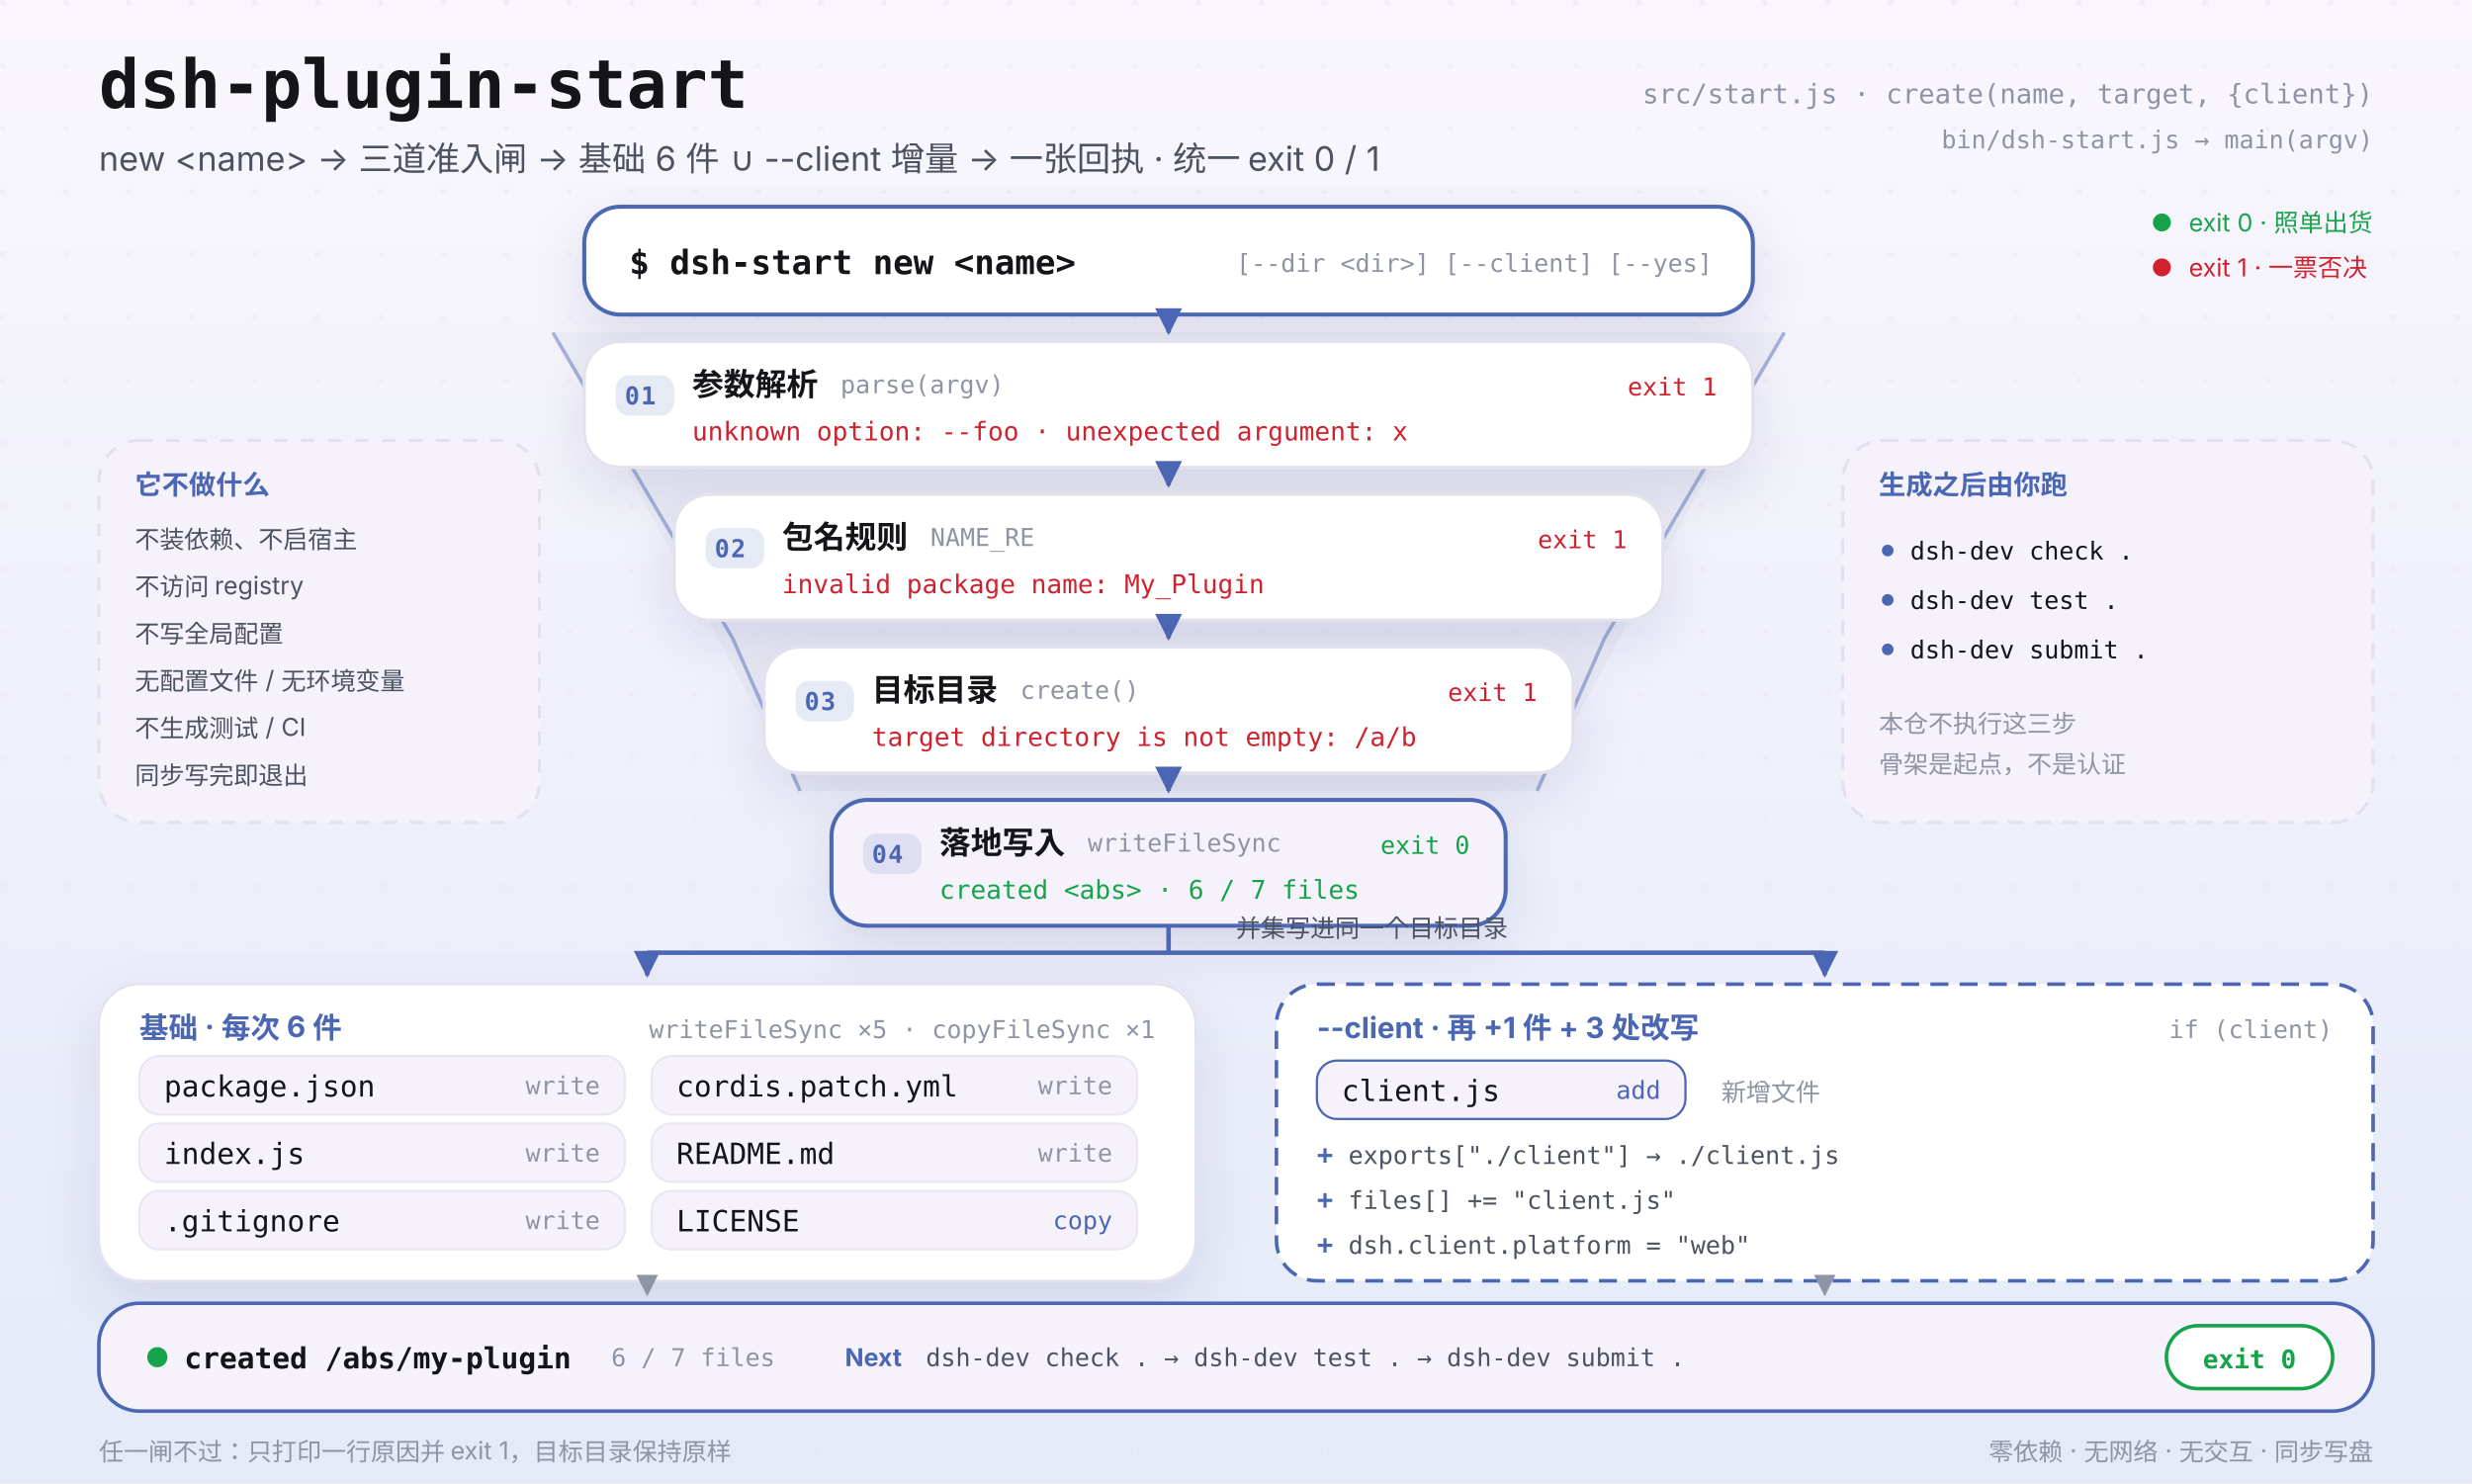
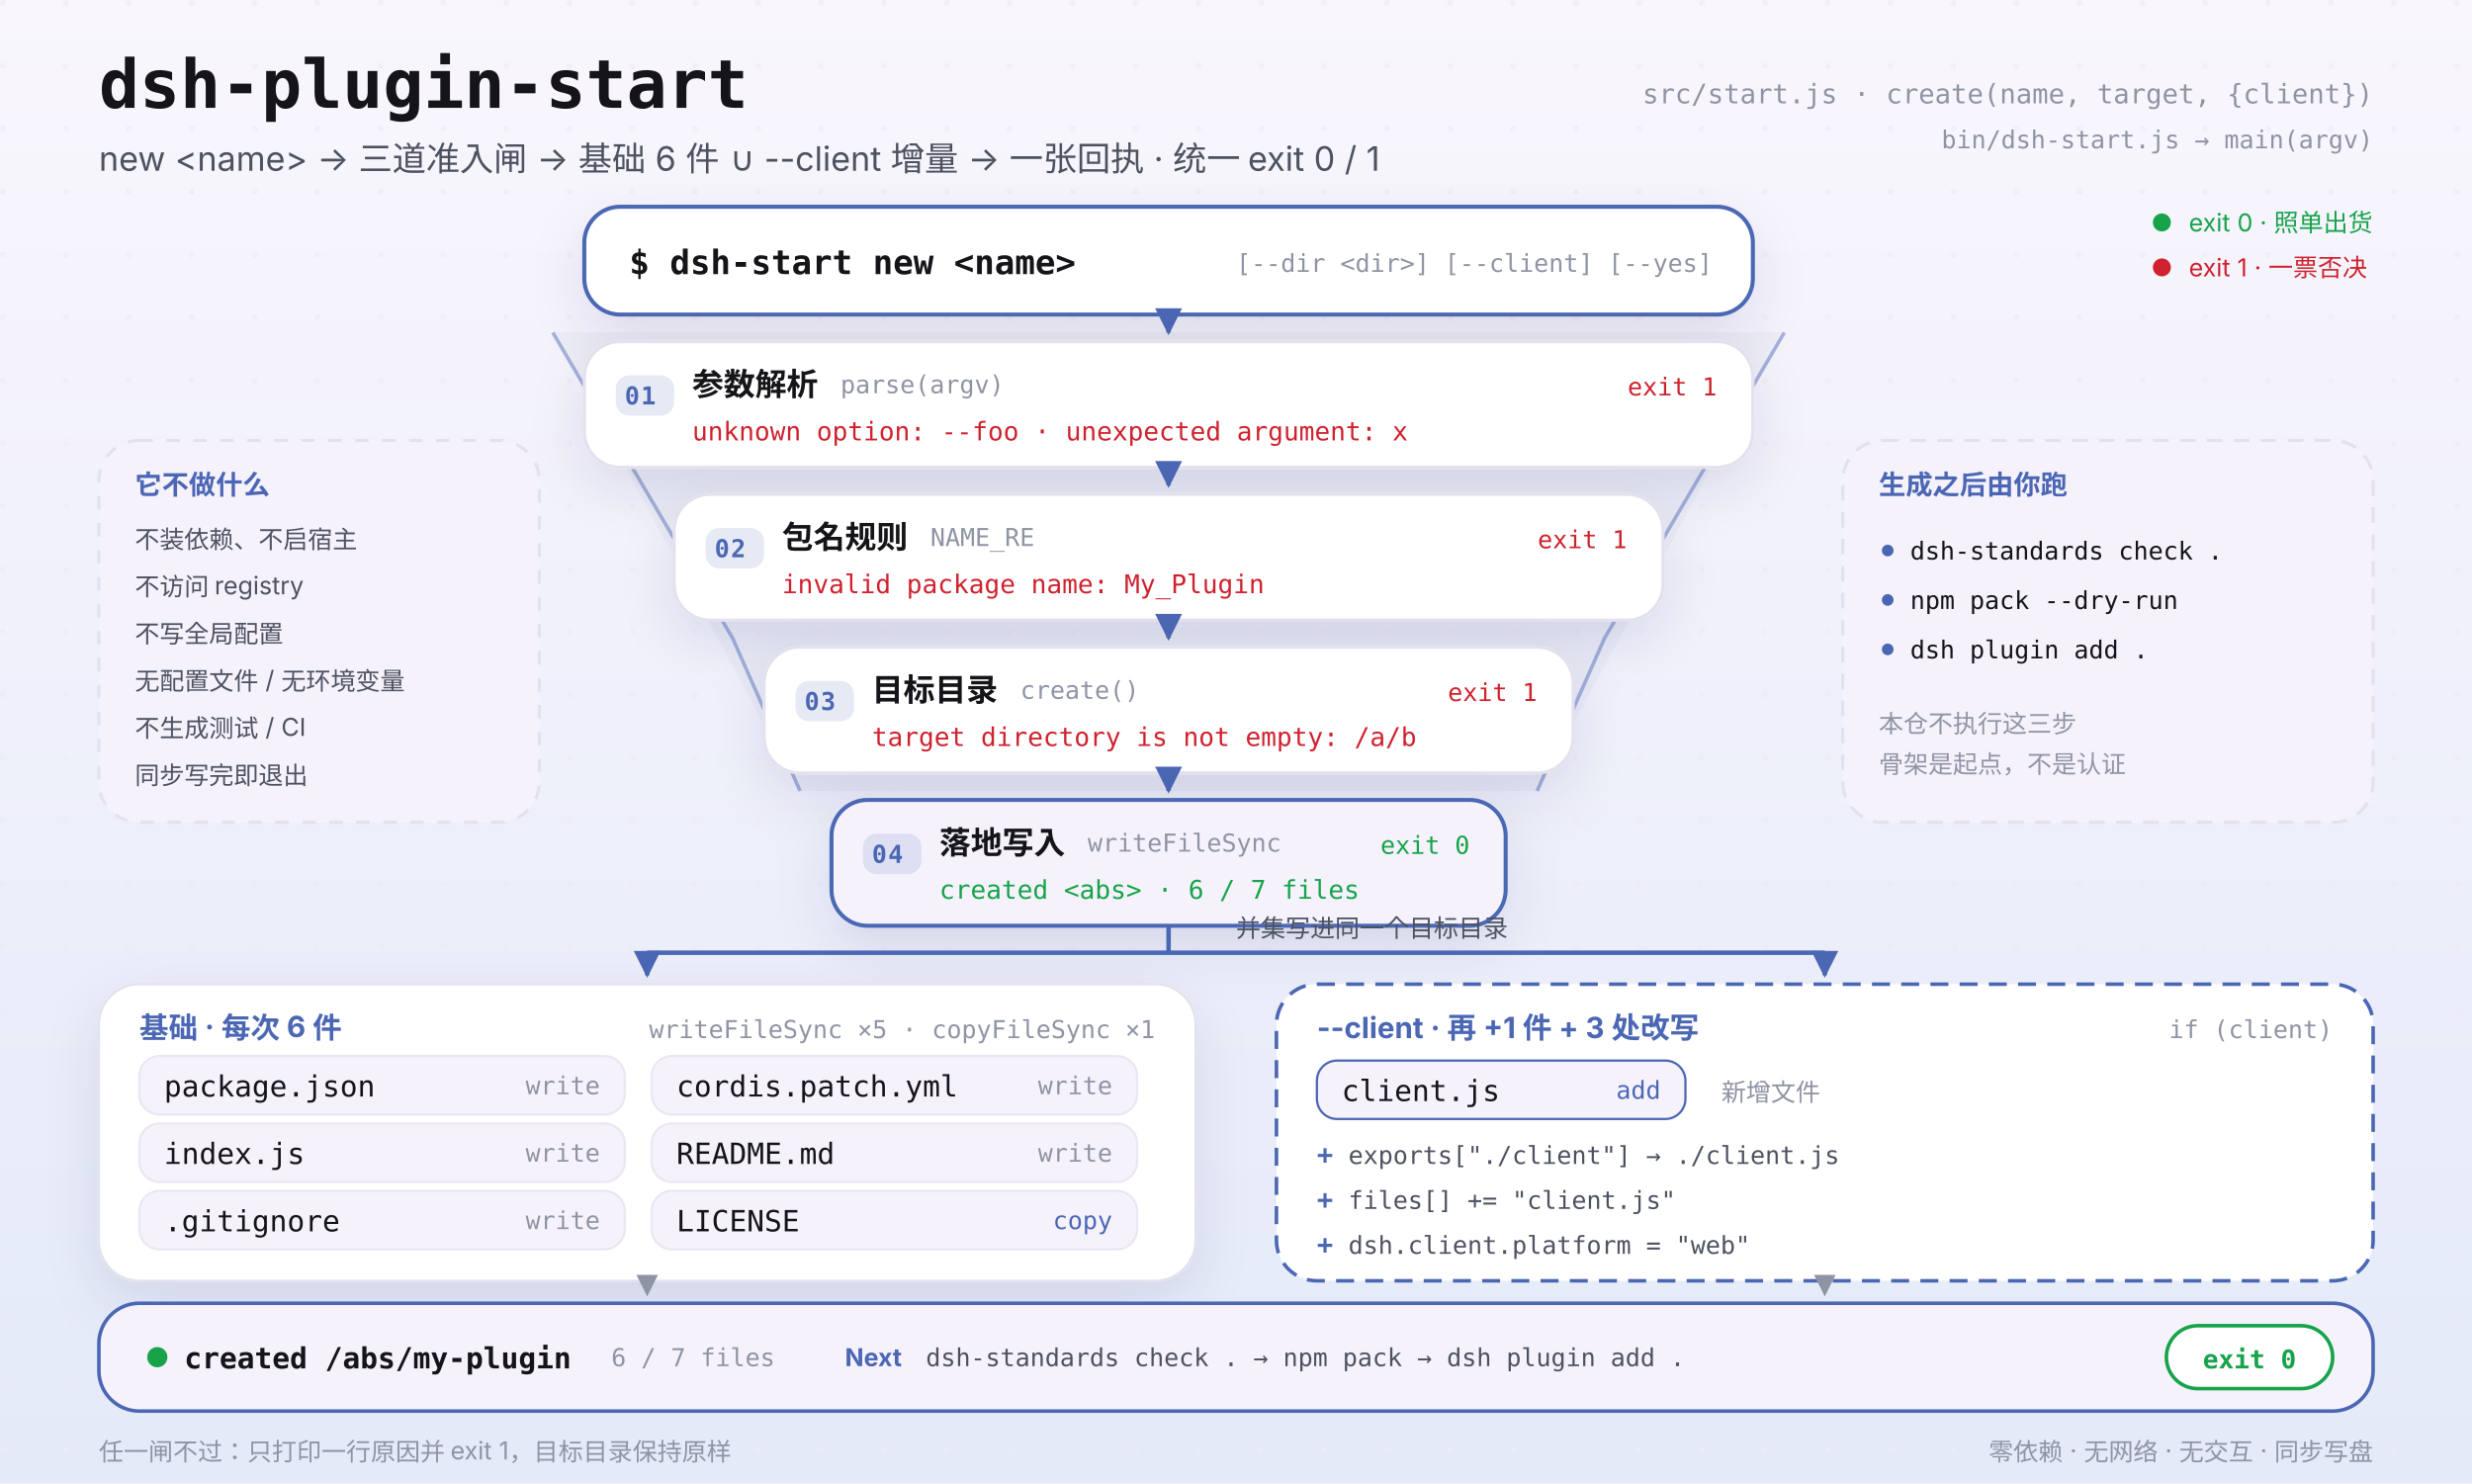
<svg xmlns="http://www.w3.org/2000/svg" width="1100" height="660" viewBox="0 0 1100 660" role="img" aria-label="dsh-plugin-start hopper: a dsh-start argv bar feeds an admission gate ladder (argv, package name, target directory) that narrows into one write step; the mouth forks into two lanes — the six files always written and the --client delta of client.js plus three package.json rewrites — and both lanes converge on one receipt rail. Each of the first three gates can reject with its own message and exit 1.">
  <defs>
    <filter id="soft" x="-40%" y="-40%" width="180%" height="200%">
      <feDropShadow dx="0" dy="9" stdDeviation="12" flood-color="#241d4a" flood-opacity="0.10" />
    </filter>
    <pattern id="dots" width="28" height="28" patternUnits="userSpaceOnUse">
      <circle cx="1.3" cy="1.3" r="1.3" fill="#ece7f7" />
    </pattern>
    <marker id="arr" viewBox="0 0 10 10" refX="9" refY="5" markerWidth="6" markerHeight="6" orient="auto-start-reverse">
      <path d="M0 0 L10 5 L0 10 z" fill="#4B67B4" />
    </marker>
    <marker id="arrFaint" viewBox="0 0 10 10" refX="9" refY="5" markerWidth="6" markerHeight="6" orient="auto-start-reverse">
      <path d="M0 0 L10 5 L0 10 z" fill="#8f94a4" />
    </marker>
    <linearGradient id="page" x1="0" y1="0" x2="0" y2="1">
      <stop offset="0" stop-color="#f9f6fd" />
      <stop offset="1" stop-color="#e4eaf8" />
    </linearGradient>
  </defs>
  <rect width="1100" height="660" fill="url(#page)" />
  <rect width="1100" height="660" fill="url(#dots)" opacity=".6" />
  <text x="44" y="48" fill="#141419" font-family="ui-monospace, SFMono-Regular, Menlo, Consolas, monospace" font-size="30" font-weight="700">dsh-plugin-start</text>
  <text x="44" y="76" fill="#4d5261" font-family="ui-sans-serif, system-ui, -apple-system, 'Segoe UI', sans-serif" font-size="15">new &lt;name&gt; → 三道准入闸 → 基础 6 件 ∪ --client 增量 → 一张回执 · 统一 exit 0 / 1</text>
  <text x="1056" y="46" fill="#8f94a4" font-family="ui-monospace, SFMono-Regular, Menlo, Consolas, monospace" font-size="12" text-anchor="end">src/start.js · create(name, target, {client})</text>
  <text x="1056" y="66" fill="#8f94a4" font-family="ui-monospace, SFMono-Regular, Menlo, Consolas, monospace" font-size="11" text-anchor="end">bin/dsh-start.js → main(argv)</text>
  <circle cx="962" cy="99" r="4" fill="#16a34a" />
  <text x="974" y="103" fill="#16a34a" font-family="ui-sans-serif, system-ui, -apple-system, 'Segoe UI', sans-serif" font-size="11">exit 0 · 照单出货</text>
  <circle cx="962" cy="119" r="4" fill="#cf222e" />
  <text x="974" y="123" fill="#cf222e" font-family="ui-sans-serif, system-ui, -apple-system, 'Segoe UI', sans-serif" font-size="11">exit 1 · 一票否决</text>
  <path d="M246 148H794L684 352H356Z" fill="#4B67B4" opacity="0.05" />
  <path d="M246 148L286 216L326 284L356 352" fill="none" stroke="#4B67B4" stroke-width="1.6" opacity=".45" />
  <path d="M794 148L754 216L714 284L684 352" fill="none" stroke="#4B67B4" stroke-width="1.6" opacity=".45" />
  <rect x="260" y="92" width="520" height="48" rx="16" fill="#ffffff" stroke="#4B67B4" stroke-width="1.8" filter="url(#soft)" />
  <text x="280" y="122" fill="#141419" font-family="ui-monospace, SFMono-Regular, Menlo, Consolas, monospace" font-size="15" font-weight="700">$ dsh-start new &lt;name&gt;</text>
  <text x="762" y="121" fill="#8f94a4" font-family="ui-monospace, SFMono-Regular, Menlo, Consolas, monospace" font-size="11" text-anchor="end">[--dir &lt;dir&gt;] [--client] [--yes]</text>
  <path d="M520 140V148" stroke="#4B67B4" stroke-width="2" marker-end="url(#arr)" />
  <rect x="260" y="152" width="520" height="56" rx="16" fill="#ffffff" stroke="#e4e1ee" stroke-width="1.4" filter="url(#soft)" />
  <rect x="274" y="167" width="26" height="18" rx="6" fill="#4B67B4" opacity=".14" />
  <text x="278" y="180" fill="#4B67B4" font-family="ui-monospace, SFMono-Regular, Menlo, Consolas, monospace" font-size="11" font-weight="700" letter-spacing="0.6">01</text>
  <text x="308" y="176" fill="#141419" font-family="ui-sans-serif, system-ui, -apple-system, 'Segoe UI', sans-serif" font-size="14" font-weight="700">参数解析</text>
  <text x="374.0" y="175" fill="#8f94a4" font-family="ui-monospace, SFMono-Regular, Menlo, Consolas, monospace" font-size="11">parse(argv)</text>
  <text x="308" y="196" fill="#cf222e" font-family="ui-monospace, SFMono-Regular, Menlo, Consolas, monospace" font-size="11.5">unknown option: --foo · unexpected argument: x</text>
  <text x="764" y="176" fill="#cf222e" font-family="ui-monospace, SFMono-Regular, Menlo, Consolas, monospace" font-size="11" text-anchor="end">exit 1</text>
  <path d="M520 208V216" stroke="#4B67B4" stroke-width="2" marker-end="url(#arr)" />
  <rect x="300" y="220" width="440" height="56" rx="16" fill="#ffffff" stroke="#e4e1ee" stroke-width="1.4" filter="url(#soft)" />
  <rect x="314" y="235" width="26" height="18" rx="6" fill="#4B67B4" opacity=".14" />
  <text x="318" y="248" fill="#4B67B4" font-family="ui-monospace, SFMono-Regular, Menlo, Consolas, monospace" font-size="11" font-weight="700" letter-spacing="0.6">02</text>
  <text x="348" y="244" fill="#141419" font-family="ui-sans-serif, system-ui, -apple-system, 'Segoe UI', sans-serif" font-size="14" font-weight="700">包名规则</text>
  <text x="414.0" y="243" fill="#8f94a4" font-family="ui-monospace, SFMono-Regular, Menlo, Consolas, monospace" font-size="11">NAME_RE</text>
  <text x="348" y="264" fill="#cf222e" font-family="ui-monospace, SFMono-Regular, Menlo, Consolas, monospace" font-size="11.5">invalid package name: My_Plugin</text>
  <text x="724" y="244" fill="#cf222e" font-family="ui-monospace, SFMono-Regular, Menlo, Consolas, monospace" font-size="11" text-anchor="end">exit 1</text>
  <path d="M520 276V284" stroke="#4B67B4" stroke-width="2" marker-end="url(#arr)" />
  <rect x="340" y="288" width="360" height="56" rx="16" fill="#ffffff" stroke="#e4e1ee" stroke-width="1.4" filter="url(#soft)" />
  <rect x="354" y="303" width="26" height="18" rx="6" fill="#4B67B4" opacity=".14" />
  <text x="358" y="316" fill="#4B67B4" font-family="ui-monospace, SFMono-Regular, Menlo, Consolas, monospace" font-size="11" font-weight="700" letter-spacing="0.6">03</text>
  <text x="388" y="312" fill="#141419" font-family="ui-sans-serif, system-ui, -apple-system, 'Segoe UI', sans-serif" font-size="14" font-weight="700">目标目录</text>
  <text x="454.0" y="311" fill="#8f94a4" font-family="ui-monospace, SFMono-Regular, Menlo, Consolas, monospace" font-size="11">create()</text>
  <text x="388" y="332" fill="#cf222e" font-family="ui-monospace, SFMono-Regular, Menlo, Consolas, monospace" font-size="11.5">target directory is not empty: /a/b</text>
  <text x="684" y="312" fill="#cf222e" font-family="ui-monospace, SFMono-Regular, Menlo, Consolas, monospace" font-size="11" text-anchor="end">exit 1</text>
  <path d="M520 344V352" stroke="#4B67B4" stroke-width="2" marker-end="url(#arr)" />
  <rect x="370" y="356" width="300" height="56" rx="16" fill="#f6f2fc" stroke="#4B67B4" stroke-width="1.8" filter="url(#soft)" />
  <rect x="384" y="371" width="26" height="18" rx="6" fill="#4B67B4" opacity=".14" />
  <text x="388" y="384" fill="#4B67B4" font-family="ui-monospace, SFMono-Regular, Menlo, Consolas, monospace" font-size="11" font-weight="700" letter-spacing="0.6">04</text>
  <text x="418" y="380" fill="#141419" font-family="ui-sans-serif, system-ui, -apple-system, 'Segoe UI', sans-serif" font-size="14" font-weight="700">落地写入</text>
  <text x="484.0" y="379" fill="#8f94a4" font-family="ui-monospace, SFMono-Regular, Menlo, Consolas, monospace" font-size="11">writeFileSync</text>
  <text x="418" y="400" fill="#16a34a" font-family="ui-monospace, SFMono-Regular, Menlo, Consolas, monospace" font-size="11.5">created &lt;abs&gt; · 6 / 7 files</text>
  <text x="654" y="380" fill="#16a34a" font-family="ui-monospace, SFMono-Regular, Menlo, Consolas, monospace" font-size="11" text-anchor="end">exit 0</text>
  <rect x="44" y="196" width="196" height="170" rx="18" fill="#f6f2fc" stroke="#e4e1ee" stroke-width="1.4" stroke-dasharray="6 6" />
  <text x="60" y="220" fill="#4B67B4" font-family="ui-sans-serif, system-ui, -apple-system, 'Segoe UI', sans-serif" font-size="12" font-weight="700">它不做什么</text>
  <text x="60" y="244" fill="#4d5261" font-family="ui-sans-serif, system-ui, -apple-system, 'Segoe UI', sans-serif" font-size="11">不装依赖、不启宿主</text>
  <text x="60" y="265" fill="#4d5261" font-family="ui-sans-serif, system-ui, -apple-system, 'Segoe UI', sans-serif" font-size="11">不访问 registry</text>
  <text x="60" y="286" fill="#4d5261" font-family="ui-sans-serif, system-ui, -apple-system, 'Segoe UI', sans-serif" font-size="11">不写全局配置</text>
  <text x="60" y="307" fill="#4d5261" font-family="ui-sans-serif, system-ui, -apple-system, 'Segoe UI', sans-serif" font-size="11">无配置文件 / 无环境变量</text>
  <text x="60" y="328" fill="#4d5261" font-family="ui-sans-serif, system-ui, -apple-system, 'Segoe UI', sans-serif" font-size="11">不生成测试 / CI</text>
  <text x="60" y="349" fill="#4d5261" font-family="ui-sans-serif, system-ui, -apple-system, 'Segoe UI', sans-serif" font-size="11">同步写完即退出</text>
  <rect x="820" y="196" width="236" height="170" rx="18" fill="#f6f2fc" stroke="#e4e1ee" stroke-width="1.4" stroke-dasharray="7 5" />
  <text x="836" y="220" fill="#4B67B4" font-family="ui-sans-serif, system-ui, -apple-system, 'Segoe UI', sans-serif" font-size="12" font-weight="700">生成之后由你跑</text>
  <circle cx="840" cy="245" r="2.6" fill="#4B67B4" />
-   <text x="850" y="249" fill="#141419" font-family="ui-monospace, SFMono-Regular, Menlo, Consolas, monospace" font-size="11">dsh-dev check .</text>
+   <text x="850" y="249" fill="#141419" font-family="ui-monospace, SFMono-Regular, Menlo, Consolas, monospace" font-size="11">dsh-standards check .</text>
  <circle cx="840" cy="267" r="2.6" fill="#4B67B4" />
-   <text x="850" y="271" fill="#141419" font-family="ui-monospace, SFMono-Regular, Menlo, Consolas, monospace" font-size="11">dsh-dev test .</text>
+   <text x="850" y="271" fill="#141419" font-family="ui-monospace, SFMono-Regular, Menlo, Consolas, monospace" font-size="11">npm pack --dry-run</text>
  <circle cx="840" cy="289" r="2.6" fill="#4B67B4" />
-   <text x="850" y="293" fill="#141419" font-family="ui-monospace, SFMono-Regular, Menlo, Consolas, monospace" font-size="11">dsh-dev submit .</text>
+   <text x="850" y="293" fill="#141419" font-family="ui-monospace, SFMono-Regular, Menlo, Consolas, monospace" font-size="11">dsh plugin add .</text>
  <text x="836" y="326" fill="#8f94a4" font-family="ui-sans-serif, system-ui, -apple-system, 'Segoe UI', sans-serif" font-size="11">本仓不执行这三步</text>
  <text x="836" y="344" fill="#8f94a4" font-family="ui-sans-serif, system-ui, -apple-system, 'Segoe UI', sans-serif" font-size="11">骨架是起点，不是认证</text>
  <path d="M520 412V424" stroke="#4B67B4" stroke-width="2" />
  <path d="M288 424H812" stroke="#4B67B4" stroke-width="2" fill="none" />
  <text x="550" y="417" fill="#4d5261" font-family="ui-sans-serif, system-ui, -apple-system, 'Segoe UI', sans-serif" font-size="11">并集写进同一个目标目录</text>
  <path d="M288 424V434" stroke="#4B67B4" stroke-width="2" marker-end="url(#arr)" />
  <path d="M812 424V434" stroke="#4B67B4" stroke-width="2" marker-end="url(#arr)" />
  <rect x="44" y="438" width="488" height="132" rx="18" fill="#ffffff" stroke="#e4e1ee" filter="url(#soft)" />
  <text x="62" y="462" fill="#4B67B4" font-family="ui-sans-serif, system-ui, -apple-system, 'Segoe UI', sans-serif" font-size="13" font-weight="700">基础 · 每次 6 件</text>
  <text x="514" y="462" fill="#8f94a4" font-family="ui-monospace, SFMono-Regular, Menlo, Consolas, monospace" font-size="11" text-anchor="end">writeFileSync ×5 · copyFileSync ×1</text>
  <rect x="62" y="470" width="216" height="26" rx="9" fill="#f6f2fc" stroke="#eae6f3" />
  <text x="73" y="488" fill="#141419" font-family="ui-monospace, SFMono-Regular, Menlo, Consolas, monospace" font-size="13">package.json</text>
  <text x="267" y="487" fill="#8f94a4" font-family="ui-monospace, SFMono-Regular, Menlo, Consolas, monospace" font-size="11" text-anchor="end">write</text>
  <rect x="290" y="470" width="216" height="26" rx="9" fill="#f6f2fc" stroke="#eae6f3" />
  <text x="301" y="488" fill="#141419" font-family="ui-monospace, SFMono-Regular, Menlo, Consolas, monospace" font-size="13">cordis.patch.yml</text>
  <text x="495" y="487" fill="#8f94a4" font-family="ui-monospace, SFMono-Regular, Menlo, Consolas, monospace" font-size="11" text-anchor="end">write</text>
  <rect x="62" y="500" width="216" height="26" rx="9" fill="#f6f2fc" stroke="#eae6f3" />
  <text x="73" y="518" fill="#141419" font-family="ui-monospace, SFMono-Regular, Menlo, Consolas, monospace" font-size="13">index.js</text>
  <text x="267" y="517" fill="#8f94a4" font-family="ui-monospace, SFMono-Regular, Menlo, Consolas, monospace" font-size="11" text-anchor="end">write</text>
  <rect x="290" y="500" width="216" height="26" rx="9" fill="#f6f2fc" stroke="#eae6f3" />
  <text x="301" y="518" fill="#141419" font-family="ui-monospace, SFMono-Regular, Menlo, Consolas, monospace" font-size="13">README.md</text>
  <text x="495" y="517" fill="#8f94a4" font-family="ui-monospace, SFMono-Regular, Menlo, Consolas, monospace" font-size="11" text-anchor="end">write</text>
  <rect x="62" y="530" width="216" height="26" rx="9" fill="#f6f2fc" stroke="#eae6f3" />
  <text x="73" y="548" fill="#141419" font-family="ui-monospace, SFMono-Regular, Menlo, Consolas, monospace" font-size="13">.gitignore</text>
  <text x="267" y="547" fill="#8f94a4" font-family="ui-monospace, SFMono-Regular, Menlo, Consolas, monospace" font-size="11" text-anchor="end">write</text>
  <rect x="290" y="530" width="216" height="26" rx="9" fill="#f6f2fc" stroke="#eae6f3" />
  <text x="301" y="548" fill="#141419" font-family="ui-monospace, SFMono-Regular, Menlo, Consolas, monospace" font-size="13">LICENSE</text>
  <text x="495" y="547" fill="#4B67B4" font-family="ui-monospace, SFMono-Regular, Menlo, Consolas, monospace" font-size="11" text-anchor="end">copy</text>
  <rect x="568" y="438" width="488" height="132" rx="18" fill="#ffffff" stroke="#4B67B4" stroke-width="1.6" stroke-dasharray="8 5" />
  <text x="586" y="462" fill="#4B67B4" font-family="ui-sans-serif, system-ui, -apple-system, 'Segoe UI', sans-serif" font-size="13" font-weight="700">--client · 再 +1 件 + 3 处改写</text>
  <text x="1038" y="462" fill="#8f94a4" font-family="ui-monospace, SFMono-Regular, Menlo, Consolas, monospace" font-size="11" text-anchor="end">if (client)</text>
  <rect x="586" y="472" width="164" height="26" rx="9" fill="#f6f2fc" stroke="#4B67B4" stroke-width="1" />
  <text x="597" y="490" fill="#141419" font-family="ui-monospace, SFMono-Regular, Menlo, Consolas, monospace" font-size="13">client.js</text>
  <text x="739" y="489" fill="#4B67B4" font-family="ui-monospace, SFMono-Regular, Menlo, Consolas, monospace" font-size="11" text-anchor="end">add</text>
  <text x="766" y="490" fill="#8f94a4" font-family="ui-sans-serif, system-ui, -apple-system, 'Segoe UI', sans-serif" font-size="11">新增文件</text>
  <text x="586" y="518" fill="#4B67B4" font-family="ui-monospace, SFMono-Regular, Menlo, Consolas, monospace" font-size="12" font-weight="700">+</text>
  <text x="600" y="518" fill="#4d5261" font-family="ui-monospace, SFMono-Regular, Menlo, Consolas, monospace" font-size="11">exports["./client"] → ./client.js</text>
  <text x="586" y="538" fill="#4B67B4" font-family="ui-monospace, SFMono-Regular, Menlo, Consolas, monospace" font-size="12" font-weight="700">+</text>
  <text x="600" y="538" fill="#4d5261" font-family="ui-monospace, SFMono-Regular, Menlo, Consolas, monospace" font-size="11">files[] += "client.js"</text>
  <text x="586" y="558" fill="#4B67B4" font-family="ui-monospace, SFMono-Regular, Menlo, Consolas, monospace" font-size="12" font-weight="700">+</text>
  <text x="600" y="558" fill="#4d5261" font-family="ui-monospace, SFMono-Regular, Menlo, Consolas, monospace" font-size="11">dsh.client.platform = "web"</text>
  <path d="M288 570V576" stroke="#8f94a4" stroke-width="1.6" stroke-dasharray="4 4" marker-end="url(#arrFaint)" />
  <path d="M812 570V576" stroke="#8f94a4" stroke-width="1.6" stroke-dasharray="4 4" marker-end="url(#arrFaint)" />
  <rect x="44" y="580" width="1012" height="48" rx="18" fill="#f6f2fc" stroke="#4B67B4" stroke-width="1.6" />
  <circle cx="70" cy="604" r="4.5" fill="#16a34a" />
  <text x="82" y="609" fill="#141419" font-family="ui-monospace, SFMono-Regular, Menlo, Consolas, monospace" font-size="13" font-weight="700">created /abs/my-plugin</text>
  <text x="272" y="608" fill="#8f94a4" font-family="ui-monospace, SFMono-Regular, Menlo, Consolas, monospace" font-size="11">6 / 7 files</text>
  <text x="376" y="608" fill="#4B67B4" font-family="ui-sans-serif, system-ui, -apple-system, 'Segoe UI', sans-serif" font-size="11" font-weight="700">Next</text>
-   <text x="412" y="608" fill="#4d5261" font-family="ui-monospace, SFMono-Regular, Menlo, Consolas, monospace" font-size="11">dsh-dev check .  →  dsh-dev test .  →  dsh-dev submit .</text>
+   <text x="412" y="608" fill="#4d5261" font-family="ui-monospace, SFMono-Regular, Menlo, Consolas, monospace" font-size="11">dsh-standards check .  →  npm pack  →  dsh plugin add .</text>
  <rect x="964" y="590" width="74" height="28" rx="14" fill="#ffffff" stroke="#16a34a" stroke-width="1.6" />
  <text x="1001" y="609" fill="#16a34a" font-family="ui-monospace, SFMono-Regular, Menlo, Consolas, monospace" font-size="11.5" font-weight="700" text-anchor="middle">exit 0</text>
  <text x="44" y="650" fill="#8f94a4" font-family="ui-sans-serif, system-ui, -apple-system, 'Segoe UI', sans-serif" font-size="11">任一闸不过：只打印一行原因并 exit 1，目标目录保持原样</text>
  <text x="1056" y="650" fill="#8f94a4" font-family="ui-sans-serif, system-ui, -apple-system, 'Segoe UI', sans-serif" font-size="11" text-anchor="end">零依赖 · 无网络 · 无交互 · 同步写盘</text>
</svg>
